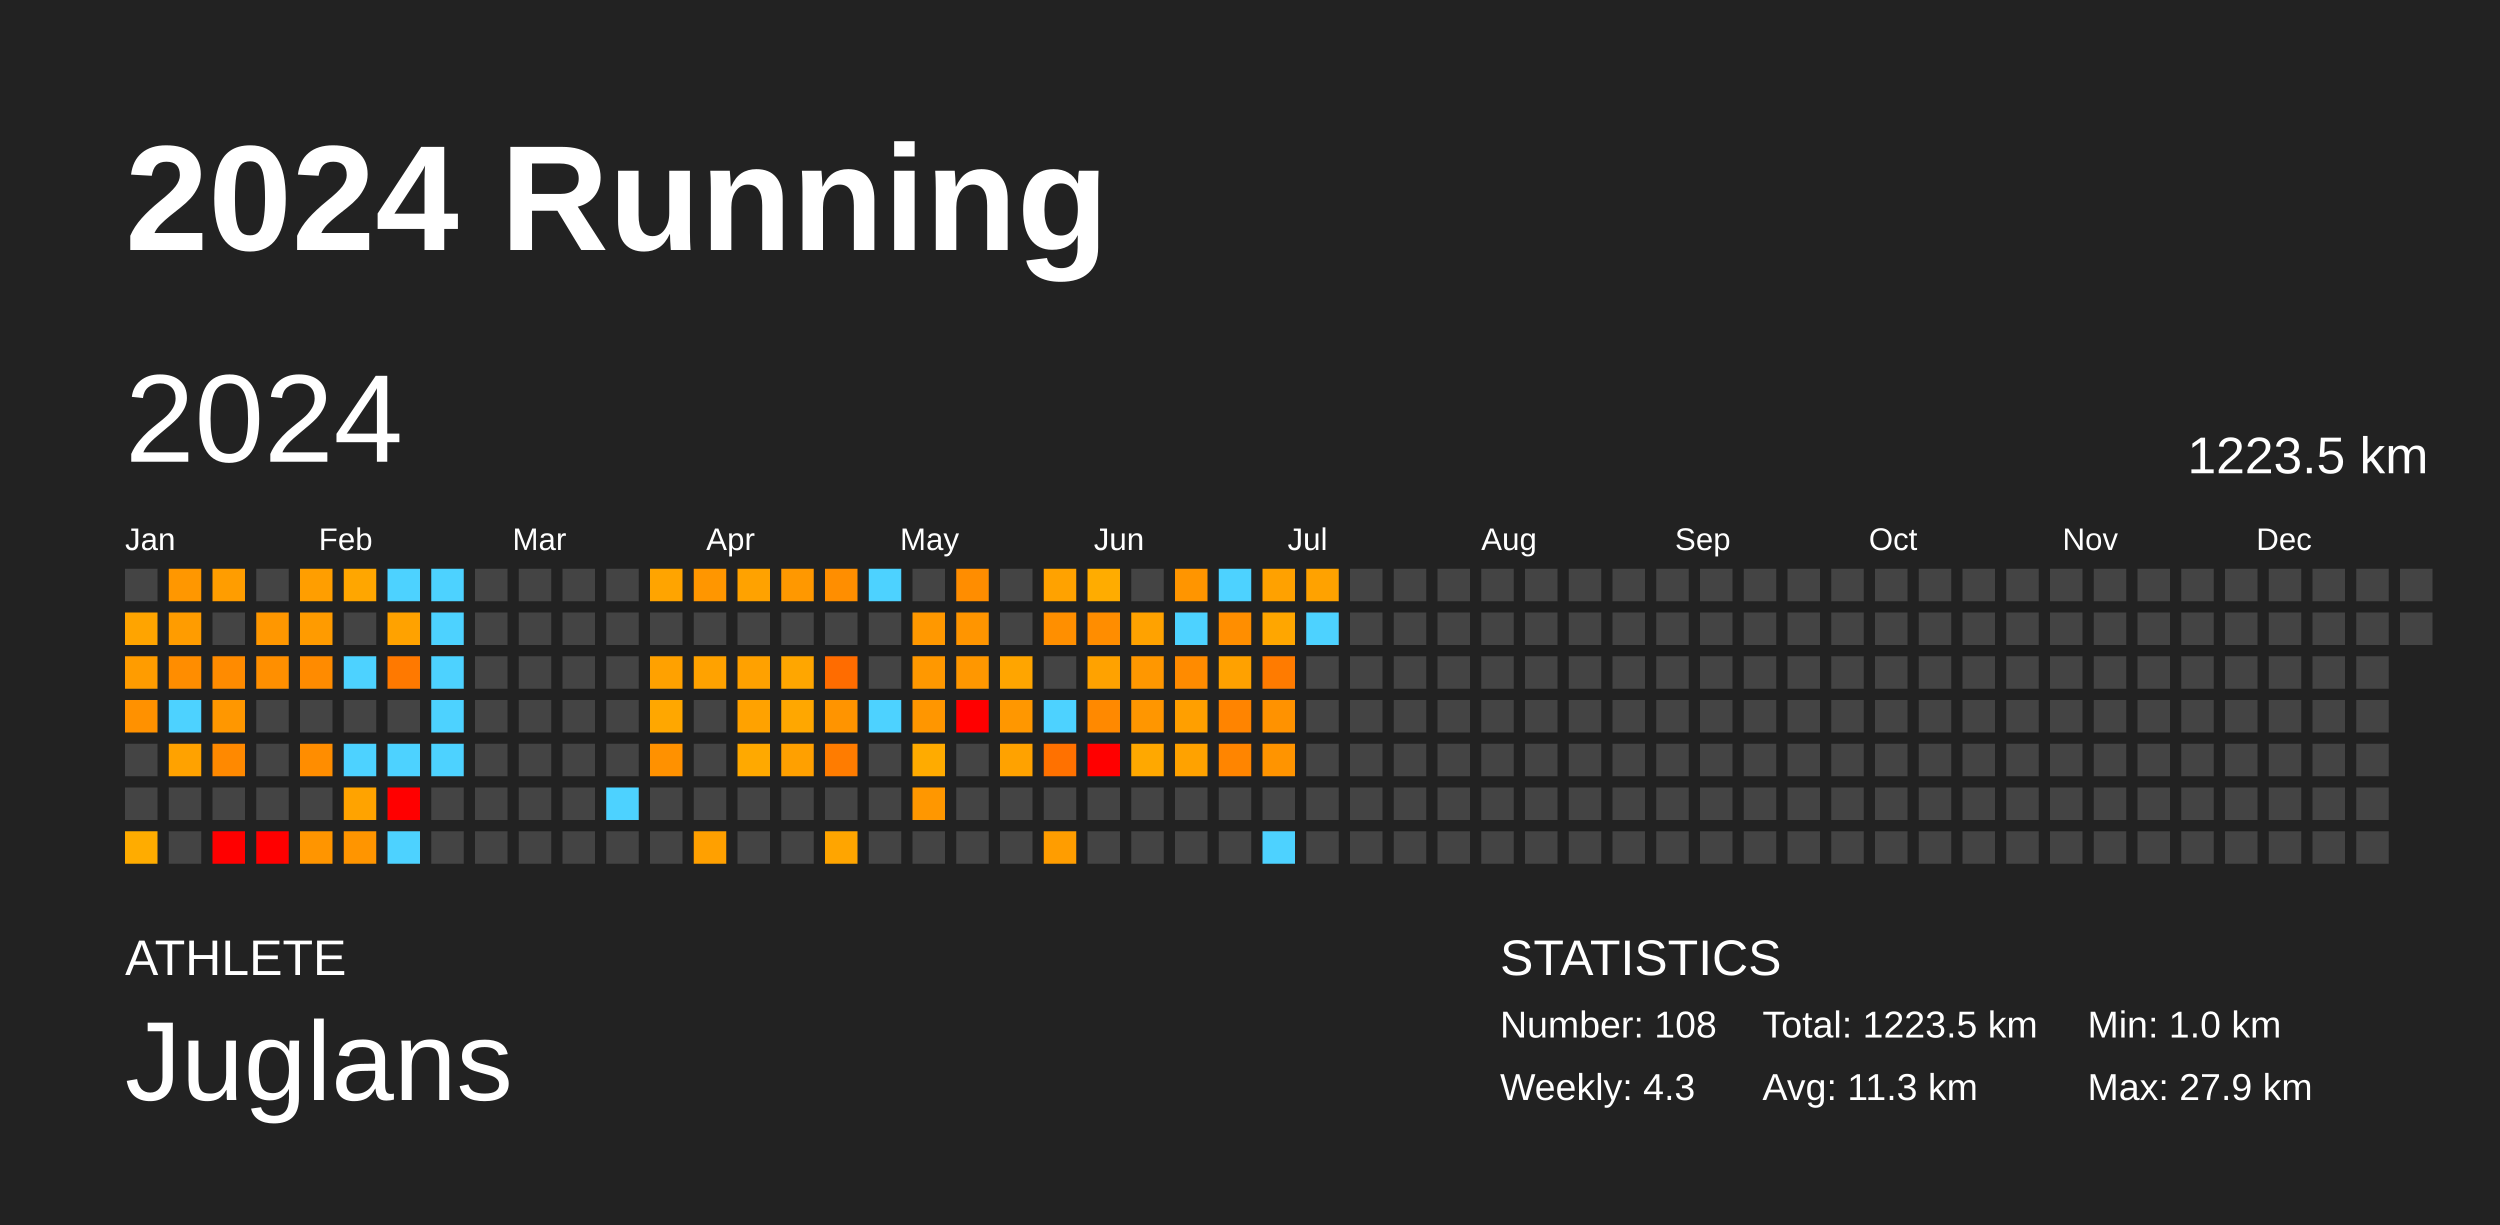
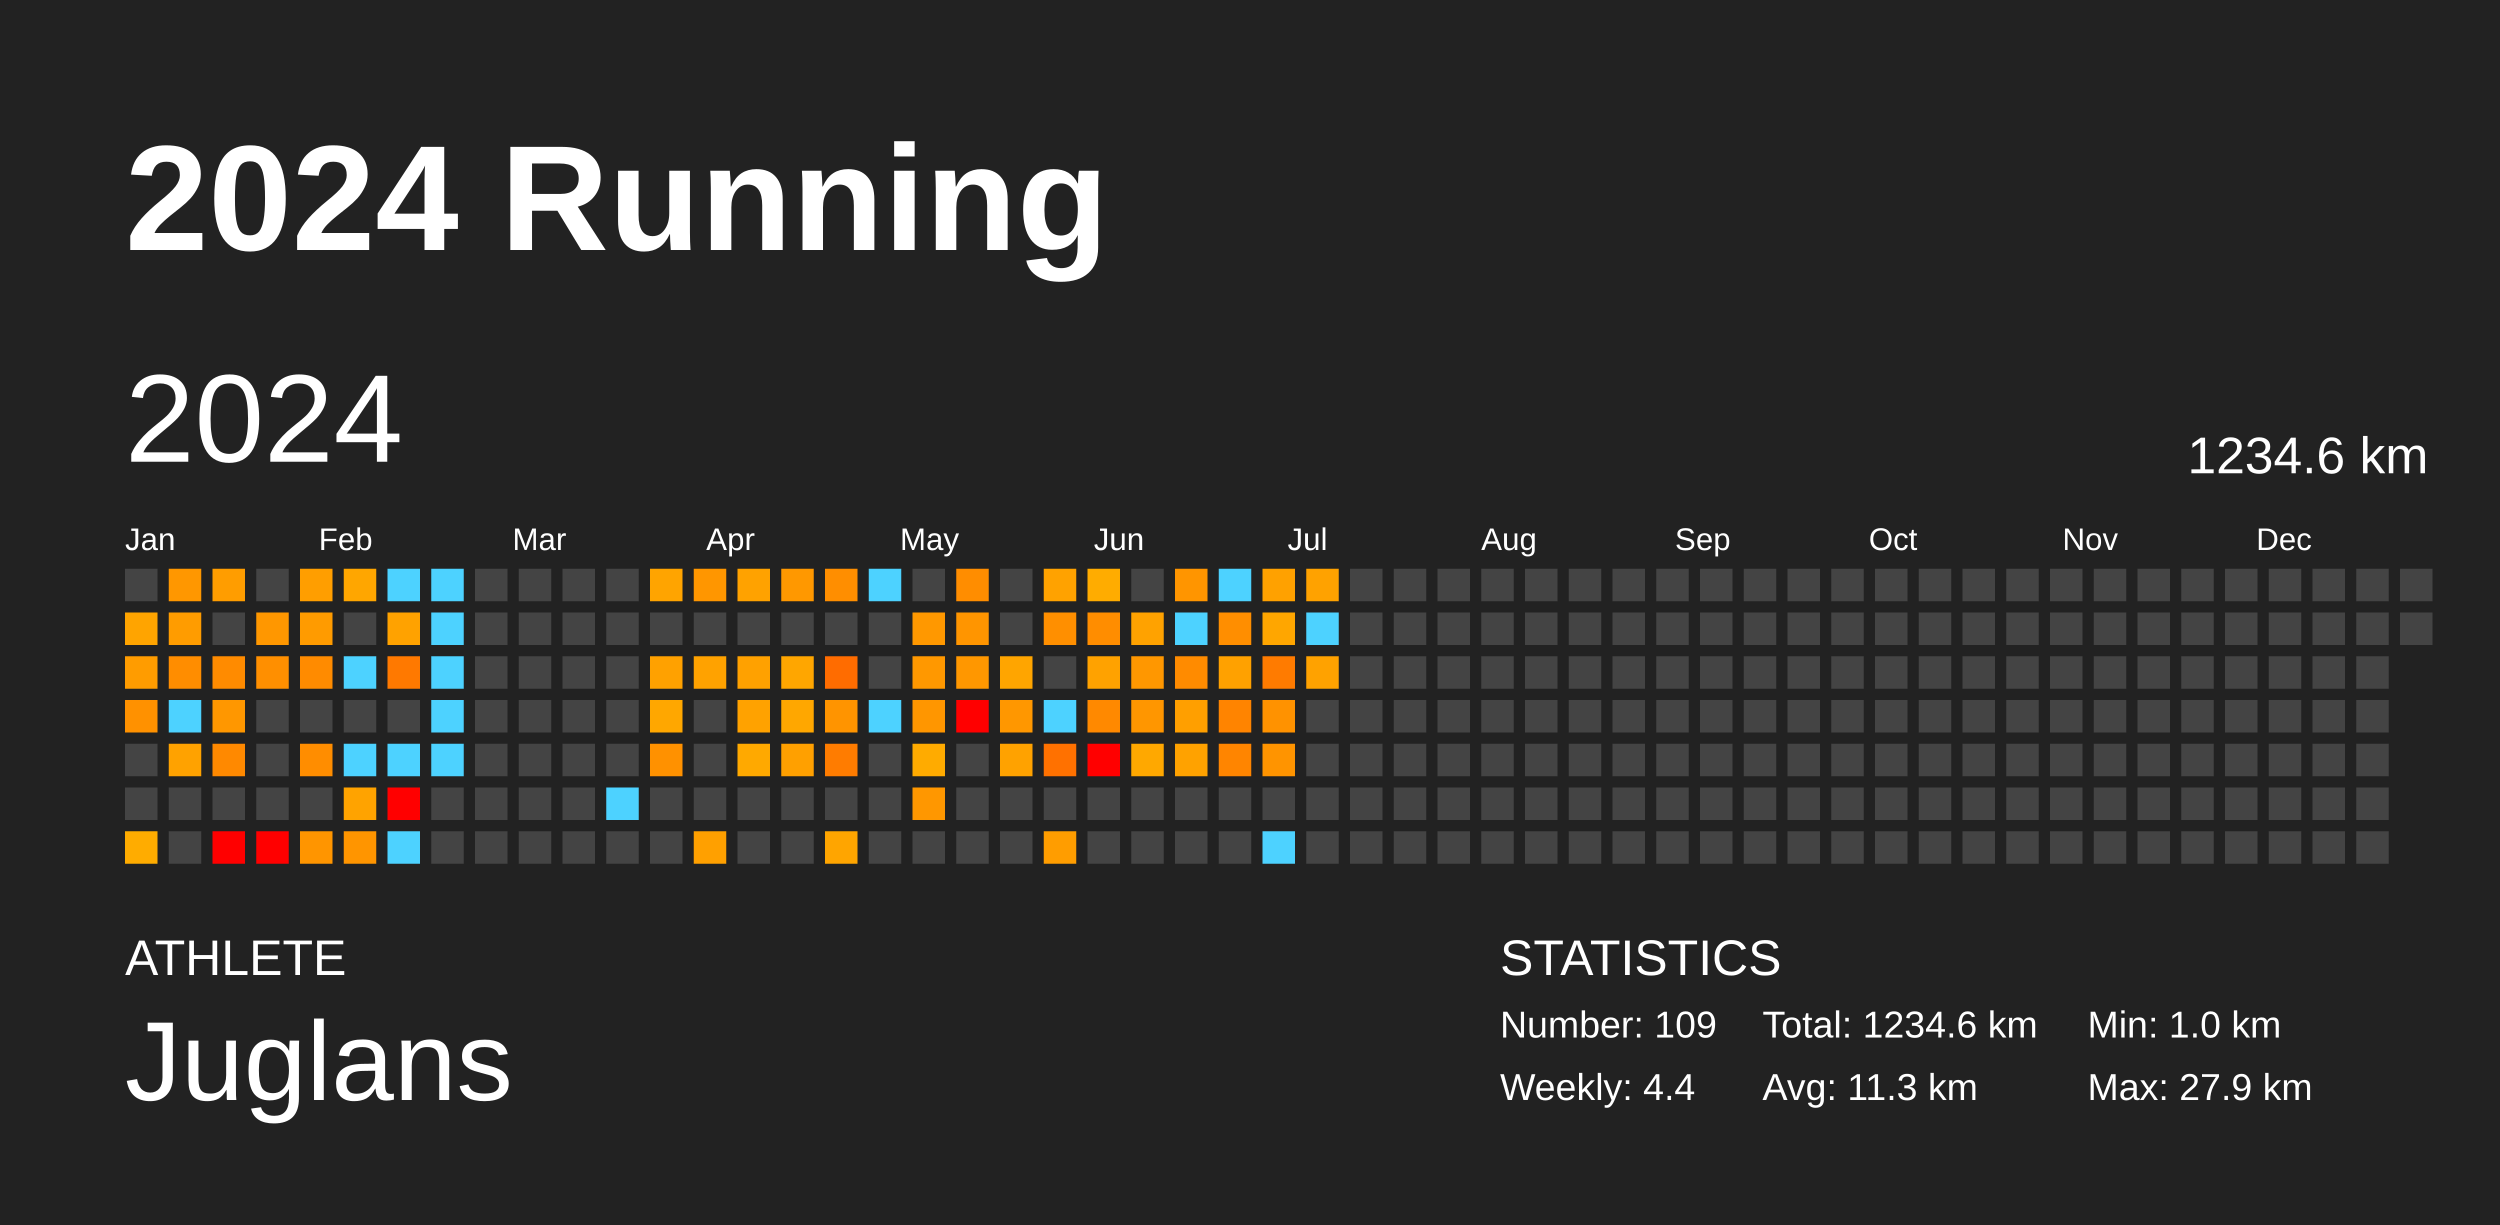
<svg xmlns="http://www.w3.org/2000/svg" baseProfile="full" height="98mm" version="1.1" viewBox="0,0,200,98" width="200mm">
  <defs />
  <rect fill="#222222" height="98" width="200" x="0" y="0" />
  <text fill="#FFFFFF" style="font-size:12px; font-family:Arial; font-weight:bold;" x="10" y="20">2024 Running</text>
  <text fill="#FFFFFF" style="font-size:4px; font-family:Arial" x="10" y="78">ATHLETE</text>
  <text fill="#FFFFFF" style="font-size:9px; font-family:Arial" x="10" y="88">Juglans</text>
  <text fill="#FFFFFF" style="font-size:4px; font-family:Arial" x="120" y="78">STATISTICS</text>
-   <text fill="#FFFFFF" style="font-size:3px; font-family:Arial" x="120" y="83">Number: 108</text>
-   <text fill="#FFFFFF" style="font-size:3px; font-family:Arial" x="120" y="88">Weekly: 4.3</text>
-   <text fill="#FFFFFF" style="font-size:3px; font-family:Arial" x="141" y="83">Total: 1223.5 km</text>
+   <text fill="#FFFFFF" style="font-size:3px; font-family:Arial" x="120" y="83">Number: 109</text>
+   <text fill="#FFFFFF" style="font-size:3px; font-family:Arial" x="120" y="88">Weekly: 4.4</text>
+   <text fill="#FFFFFF" style="font-size:3px; font-family:Arial" x="141" y="83">Total: 1234.6 km</text>
  <text fill="#FFFFFF" style="font-size:3px; font-family:Arial" x="141" y="88">Avg: 11.3 km</text>
  <text fill="#FFFFFF" style="font-size:3px; font-family:Arial" x="167" y="83">Min: 1.0 km</text>
  <text fill="#FFFFFF" style="font-size:3px; font-family:Arial" x="167" y="88">Max: 27.9 km</text>
  <text dominant-baseline="hanging" fill="#FFFFFF" style="font-size:10.0px; font-family:Arial;" x="10" y="30">2024</text>
-   <text dominant-baseline="hanging" fill="#FFFFFF" style="font-size:4.125px; font-family:Arial;" x="175" y="35">1223.5 km</text>
+   <text dominant-baseline="hanging" fill="#FFFFFF" style="font-size:4.125px; font-family:Arial;" x="175" y="35">1234.6 km</text>
  <text fill="#FFFFFF" style="font-size:2.5px; font-family:Arial" x="10.0" y="44">Jan</text>
  <text fill="#FFFFFF" style="font-size:2.5px; font-family:Arial" x="25.5" y="44">Feb</text>
  <text fill="#FFFFFF" style="font-size:2.5px; font-family:Arial" x="41.0" y="44">Mar</text>
  <text fill="#FFFFFF" style="font-size:2.5px; font-family:Arial" x="56.5" y="44">Apr</text>
  <text fill="#FFFFFF" style="font-size:2.5px; font-family:Arial" x="72.0" y="44">May</text>
  <text fill="#FFFFFF" style="font-size:2.5px; font-family:Arial" x="87.5" y="44">Jun</text>
  <text fill="#FFFFFF" style="font-size:2.5px; font-family:Arial" x="103.0" y="44">Jul</text>
  <text fill="#FFFFFF" style="font-size:2.5px; font-family:Arial" x="118.5" y="44">Aug</text>
  <text fill="#FFFFFF" style="font-size:2.5px; font-family:Arial" x="134.0" y="44">Sep</text>
  <text fill="#FFFFFF" style="font-size:2.5px; font-family:Arial" x="149.5" y="44">Oct</text>
  <text fill="#FFFFFF" style="font-size:2.5px; font-family:Arial" x="165.0" y="44">Nov</text>
  <text fill="#FFFFFF" style="font-size:2.5px; font-family:Arial" x="180.5" y="44">Dec</text>
  <rect fill="#444444" height="2.6" width="2.6" x="10.0" y="45.5" />
  <rect fill="#ffa400" height="2.6" width="2.6" x="10.0" y="49.0" />
  <rect fill="#ff9c00" height="2.6" width="2.6" x="10.0" y="52.5" />
  <rect fill="#ff9100" height="2.6" width="2.6" x="10.0" y="56.0" />
  <rect fill="#444444" height="2.6" width="2.6" x="10.0" y="59.5" />
  <rect fill="#444444" height="2.6" width="2.6" x="10.0" y="63.0" />
  <rect fill="#ffac00" height="2.6" width="2.6" x="10.0" y="66.5" />
  <rect fill="#ff9700" height="2.6" width="2.6" x="13.5" y="45.5" />
  <rect fill="#ff9c00" height="2.6" width="2.6" x="13.5" y="49.0" />
  <rect fill="#ff8d00" height="2.6" width="2.6" x="13.5" y="52.5" />
  <rect fill="#4dd2ff" height="2.6" width="2.6" x="13.5" y="56.0" />
  <rect fill="#ffa200" height="2.6" width="2.6" x="13.5" y="59.5" />
  <rect fill="#444444" height="2.6" width="2.6" x="13.5" y="63.0" />
  <rect fill="#444444" height="2.6" width="2.6" x="13.5" y="66.5" />
  <rect fill="#ff9d00" height="2.6" width="2.6" x="17.0" y="45.5" />
  <rect fill="#444444" height="2.6" width="2.6" x="17.0" y="49.0" />
  <rect fill="#ff8b00" height="2.6" width="2.6" x="17.0" y="52.5" />
  <rect fill="#ff9700" height="2.6" width="2.6" x="17.0" y="56.0" />
  <rect fill="#ff8900" height="2.6" width="2.6" x="17.0" y="59.5" />
  <rect fill="#444444" height="2.6" width="2.6" x="17.0" y="63.0" />
  <rect fill="red" height="2.6" width="2.6" x="17.0" y="66.5" />
  <rect fill="#444444" height="2.6" width="2.6" x="20.5" y="45.5" />
  <rect fill="#ff9700" height="2.6" width="2.6" x="20.5" y="49.0" />
  <rect fill="#ff8f00" height="2.6" width="2.6" x="20.5" y="52.5" />
  <rect fill="#444444" height="2.6" width="2.6" x="20.5" y="56.0" />
  <rect fill="#444444" height="2.6" width="2.6" x="20.5" y="59.5" />
  <rect fill="#444444" height="2.6" width="2.6" x="20.5" y="63.0" />
  <rect fill="red" height="2.6" width="2.6" x="20.5" y="66.5" />
  <rect fill="#ff9e00" height="2.6" width="2.6" x="24.0" y="45.5" />
  <rect fill="#ff9b00" height="2.6" width="2.6" x="24.0" y="49.0" />
  <rect fill="#ff8b00" height="2.6" width="2.6" x="24.0" y="52.5" />
  <rect fill="#444444" height="2.6" width="2.6" x="24.0" y="56.0" />
  <rect fill="#ff8d00" height="2.6" width="2.6" x="24.0" y="59.5" />
  <rect fill="#444444" height="2.6" width="2.6" x="24.0" y="63.0" />
  <rect fill="#ff9500" height="2.6" width="2.6" x="24.0" y="66.5" />
  <rect fill="#ffa600" height="2.6" width="2.6" x="27.5" y="45.5" />
  <rect fill="#444444" height="2.6" width="2.6" x="27.5" y="49.0" />
  <rect fill="#4dd2ff" height="2.6" width="2.6" x="27.5" y="52.5" />
  <rect fill="#444444" height="2.6" width="2.6" x="27.5" y="56.0" />
  <rect fill="#4dd2ff" height="2.6" width="2.6" x="27.5" y="59.5" />
  <rect fill="#ffa300" height="2.6" width="2.6" x="27.5" y="63.0" />
  <rect fill="#ff9500" height="2.6" width="2.6" x="27.5" y="66.5" />
  <rect fill="#4dd2ff" height="2.6" width="2.6" x="31.0" y="45.5" />
  <rect fill="#ffa200" height="2.6" width="2.6" x="31.0" y="49.0" />
  <rect fill="#ff7900" height="2.6" width="2.6" x="31.0" y="52.5" />
  <rect fill="#444444" height="2.6" width="2.6" x="31.0" y="56.0" />
  <rect fill="#4dd2ff" height="2.6" width="2.6" x="31.0" y="59.5" />
  <rect fill="red" height="2.6" width="2.6" x="31.0" y="63.0" />
  <rect fill="#4dd2ff" height="2.6" width="2.6" x="31.0" y="66.5" />
  <rect fill="#4dd2ff" height="2.6" width="2.6" x="34.5" y="45.5" />
  <rect fill="#4dd2ff" height="2.6" width="2.6" x="34.5" y="49.0" />
  <rect fill="#4dd2ff" height="2.6" width="2.6" x="34.5" y="52.5" />
  <rect fill="#4dd2ff" height="2.6" width="2.6" x="34.5" y="56.0" />
  <rect fill="#4dd2ff" height="2.6" width="2.6" x="34.5" y="59.5" />
  <rect fill="#444444" height="2.6" width="2.6" x="34.5" y="63.0" />
  <rect fill="#444444" height="2.6" width="2.6" x="34.5" y="66.5" />
  <rect fill="#444444" height="2.6" width="2.6" x="38.0" y="45.5" />
  <rect fill="#444444" height="2.6" width="2.6" x="38.0" y="49.0" />
  <rect fill="#444444" height="2.6" width="2.6" x="38.0" y="52.5" />
  <rect fill="#444444" height="2.6" width="2.6" x="38.0" y="56.0" />
  <rect fill="#444444" height="2.6" width="2.6" x="38.0" y="59.5" />
  <rect fill="#444444" height="2.6" width="2.6" x="38.0" y="63.0" />
  <rect fill="#444444" height="2.6" width="2.6" x="38.0" y="66.5" />
  <rect fill="#444444" height="2.6" width="2.6" x="41.5" y="45.5" />
  <rect fill="#444444" height="2.6" width="2.6" x="41.5" y="49.0" />
  <rect fill="#444444" height="2.6" width="2.6" x="41.5" y="52.5" />
  <rect fill="#444444" height="2.6" width="2.6" x="41.5" y="56.0" />
  <rect fill="#444444" height="2.6" width="2.6" x="41.5" y="59.5" />
  <rect fill="#444444" height="2.6" width="2.6" x="41.5" y="63.0" />
  <rect fill="#444444" height="2.6" width="2.6" x="41.5" y="66.5" />
  <rect fill="#444444" height="2.6" width="2.6" x="45.0" y="45.5" />
  <rect fill="#444444" height="2.6" width="2.6" x="45.0" y="49.0" />
  <rect fill="#444444" height="2.6" width="2.6" x="45.0" y="52.5" />
  <rect fill="#444444" height="2.6" width="2.6" x="45.0" y="56.0" />
  <rect fill="#444444" height="2.6" width="2.6" x="45.0" y="59.5" />
  <rect fill="#444444" height="2.6" width="2.6" x="45.0" y="63.0" />
  <rect fill="#444444" height="2.6" width="2.6" x="45.0" y="66.5" />
  <rect fill="#444444" height="2.6" width="2.6" x="48.5" y="45.5" />
  <rect fill="#444444" height="2.6" width="2.6" x="48.5" y="49.0" />
  <rect fill="#444444" height="2.6" width="2.6" x="48.5" y="52.5" />
  <rect fill="#444444" height="2.6" width="2.6" x="48.5" y="56.0" />
  <rect fill="#444444" height="2.6" width="2.6" x="48.5" y="59.5" />
  <rect fill="#4dd2ff" height="2.6" width="2.6" x="48.5" y="63.0" />
  <rect fill="#444444" height="2.6" width="2.6" x="48.5" y="66.5" />
  <rect fill="#ffa400" height="2.6" width="2.6" x="52.0" y="45.5" />
  <rect fill="#444444" height="2.6" width="2.6" x="52.0" y="49.0" />
  <rect fill="#ffa100" height="2.6" width="2.6" x="52.0" y="52.5" />
  <rect fill="#ffa700" height="2.6" width="2.6" x="52.0" y="56.0" />
  <rect fill="#ff9100" height="2.6" width="2.6" x="52.0" y="59.5" />
  <rect fill="#444444" height="2.6" width="2.6" x="52.0" y="63.0" />
  <rect fill="#444444" height="2.6" width="2.6" x="52.0" y="66.5" />
  <rect fill="#ff9600" height="2.6" width="2.6" x="55.5" y="45.5" />
  <rect fill="#444444" height="2.6" width="2.6" x="55.5" y="49.0" />
  <rect fill="#ffa200" height="2.6" width="2.6" x="55.5" y="52.5" />
  <rect fill="#444444" height="2.6" width="2.6" x="55.5" y="56.0" />
  <rect fill="#444444" height="2.6" width="2.6" x="55.5" y="59.5" />
  <rect fill="#444444" height="2.6" width="2.6" x="55.5" y="63.0" />
  <rect fill="#ffa000" height="2.6" width="2.6" x="55.5" y="66.5" />
  <rect fill="#ffa200" height="2.6" width="2.6" x="59.0" y="45.5" />
  <rect fill="#444444" height="2.6" width="2.6" x="59.0" y="49.0" />
  <rect fill="#ffa100" height="2.6" width="2.6" x="59.0" y="52.5" />
  <rect fill="#ffa200" height="2.6" width="2.6" x="59.0" y="56.0" />
  <rect fill="#ffa900" height="2.6" width="2.6" x="59.0" y="59.5" />
  <rect fill="#444444" height="2.6" width="2.6" x="59.0" y="63.0" />
  <rect fill="#444444" height="2.6" width="2.6" x="59.0" y="66.5" />
  <rect fill="#ff9800" height="2.6" width="2.6" x="62.5" y="45.5" />
  <rect fill="#444444" height="2.6" width="2.6" x="62.5" y="49.0" />
  <rect fill="#ffa600" height="2.6" width="2.6" x="62.5" y="52.5" />
  <rect fill="#ffa700" height="2.6" width="2.6" x="62.5" y="56.0" />
  <rect fill="#ffa000" height="2.6" width="2.6" x="62.5" y="59.5" />
  <rect fill="#444444" height="2.6" width="2.6" x="62.5" y="63.0" />
  <rect fill="#444444" height="2.6" width="2.6" x="62.5" y="66.5" />
  <rect fill="#ff8e00" height="2.6" width="2.6" x="66.0" y="45.5" />
  <rect fill="#444444" height="2.6" width="2.6" x="66.0" y="49.0" />
  <rect fill="#ff6c00" height="2.6" width="2.6" x="66.0" y="52.5" />
  <rect fill="#ff9400" height="2.6" width="2.6" x="66.0" y="56.0" />
  <rect fill="#ff7c00" height="2.6" width="2.6" x="66.0" y="59.5" />
  <rect fill="#444444" height="2.6" width="2.6" x="66.0" y="63.0" />
  <rect fill="#ffa500" height="2.6" width="2.6" x="66.0" y="66.5" />
  <rect fill="#4dd2ff" height="2.6" width="2.6" x="69.5" y="45.5" />
  <rect fill="#444444" height="2.6" width="2.6" x="69.5" y="49.0" />
  <rect fill="#444444" height="2.6" width="2.6" x="69.5" y="52.5" />
  <rect fill="#4dd2ff" height="2.6" width="2.6" x="69.5" y="56.0" />
  <rect fill="#444444" height="2.6" width="2.6" x="69.5" y="59.5" />
  <rect fill="#444444" height="2.6" width="2.6" x="69.5" y="63.0" />
  <rect fill="#444444" height="2.6" width="2.6" x="69.5" y="66.5" />
  <rect fill="#444444" height="2.6" width="2.6" x="73.0" y="45.5" />
  <rect fill="#ff9800" height="2.6" width="2.6" x="73.0" y="49.0" />
  <rect fill="#ff9800" height="2.6" width="2.6" x="73.0" y="52.5" />
  <rect fill="#ff9600" height="2.6" width="2.6" x="73.0" y="56.0" />
  <rect fill="#ffab00" height="2.6" width="2.6" x="73.0" y="59.5" />
  <rect fill="#ff9700" height="2.6" width="2.6" x="73.0" y="63.0" />
  <rect fill="#444444" height="2.6" width="2.6" x="73.0" y="66.5" />
  <rect fill="#ff8d00" height="2.6" width="2.6" x="76.5" y="45.5" />
  <rect fill="#ff9500" height="2.6" width="2.6" x="76.5" y="49.0" />
  <rect fill="#ff9700" height="2.6" width="2.6" x="76.5" y="52.5" />
  <rect fill="red" height="2.6" width="2.6" x="76.5" y="56.0" />
  <rect fill="#444444" height="2.6" width="2.6" x="76.5" y="59.5" />
  <rect fill="#444444" height="2.6" width="2.6" x="76.5" y="63.0" />
  <rect fill="#444444" height="2.6" width="2.6" x="76.5" y="66.5" />
  <rect fill="#444444" height="2.6" width="2.6" x="80.0" y="45.5" />
  <rect fill="#444444" height="2.6" width="2.6" x="80.0" y="49.0" />
  <rect fill="#ffa500" height="2.6" width="2.6" x="80.0" y="52.5" />
  <rect fill="#ff9700" height="2.6" width="2.6" x="80.0" y="56.0" />
  <rect fill="#ffa200" height="2.6" width="2.6" x="80.0" y="59.5" />
  <rect fill="#444444" height="2.6" width="2.6" x="80.0" y="63.0" />
  <rect fill="#444444" height="2.6" width="2.6" x="80.0" y="66.5" />
  <rect fill="#ffa200" height="2.6" width="2.6" x="83.5" y="45.5" />
  <rect fill="#ff8f00" height="2.6" width="2.6" x="83.5" y="49.0" />
  <rect fill="#444444" height="2.6" width="2.6" x="83.5" y="52.5" />
  <rect fill="#4dd2ff" height="2.6" width="2.6" x="83.5" y="56.0" />
  <rect fill="#ff7100" height="2.6" width="2.6" x="83.5" y="59.5" />
  <rect fill="#444444" height="2.6" width="2.6" x="83.5" y="63.0" />
  <rect fill="#ff9d00" height="2.6" width="2.6" x="83.5" y="66.5" />
  <rect fill="#ffac00" height="2.6" width="2.6" x="87.0" y="45.5" />
  <rect fill="#ff8d00" height="2.6" width="2.6" x="87.0" y="49.0" />
  <rect fill="#ffa200" height="2.6" width="2.6" x="87.0" y="52.5" />
  <rect fill="#ff8900" height="2.6" width="2.6" x="87.0" y="56.0" />
  <rect fill="red" height="2.6" width="2.6" x="87.0" y="59.5" />
  <rect fill="#444444" height="2.6" width="2.6" x="87.0" y="63.0" />
  <rect fill="#444444" height="2.6" width="2.6" x="87.0" y="66.5" />
  <rect fill="#444444" height="2.6" width="2.6" x="90.5" y="45.5" />
  <rect fill="#ffa200" height="2.6" width="2.6" x="90.5" y="49.0" />
  <rect fill="#ff9700" height="2.6" width="2.6" x="90.5" y="52.5" />
  <rect fill="#ff9600" height="2.6" width="2.6" x="90.5" y="56.0" />
  <rect fill="#ffa800" height="2.6" width="2.6" x="90.5" y="59.5" />
  <rect fill="#444444" height="2.6" width="2.6" x="90.5" y="63.0" />
  <rect fill="#444444" height="2.6" width="2.6" x="90.5" y="66.5" />
  <rect fill="#ff9500" height="2.6" width="2.6" x="94.0" y="45.5" />
  <rect fill="#4dd2ff" height="2.6" width="2.6" x="94.0" y="49.0" />
  <rect fill="#ff8b00" height="2.6" width="2.6" x="94.0" y="52.5" />
  <rect fill="#ff9f00" height="2.6" width="2.6" x="94.0" y="56.0" />
  <rect fill="#ffa200" height="2.6" width="2.6" x="94.0" y="59.5" />
  <rect fill="#444444" height="2.6" width="2.6" x="94.0" y="63.0" />
  <rect fill="#444444" height="2.6" width="2.6" x="94.0" y="66.5" />
  <rect fill="#4dd2ff" height="2.6" width="2.6" x="97.5" y="45.5" />
  <rect fill="#ff8e00" height="2.6" width="2.6" x="97.5" y="49.0" />
  <rect fill="#ffa100" height="2.6" width="2.6" x="97.5" y="52.5" />
  <rect fill="#ff8400" height="2.6" width="2.6" x="97.5" y="56.0" />
  <rect fill="#ff8500" height="2.6" width="2.6" x="97.5" y="59.5" />
  <rect fill="#444444" height="2.6" width="2.6" x="97.5" y="63.0" />
  <rect fill="#444444" height="2.6" width="2.6" x="97.5" y="66.5" />
  <rect fill="#ffa100" height="2.6" width="2.6" x="101.0" y="45.5" />
  <rect fill="#ffa600" height="2.6" width="2.6" x="101.0" y="49.0" />
  <rect fill="#ff7b00" height="2.6" width="2.6" x="101.0" y="52.5" />
  <rect fill="#ff9200" height="2.6" width="2.6" x="101.0" y="56.0" />
  <rect fill="#ff9400" height="2.6" width="2.6" x="101.0" y="59.5" />
  <rect fill="#444444" height="2.6" width="2.6" x="101.0" y="63.0" />
  <rect fill="#4dd2ff" height="2.6" width="2.6" x="101.0" y="66.5" />
  <rect fill="#ffa200" height="2.6" width="2.6" x="104.5" y="45.5" />
  <rect fill="#4dd2ff" height="2.6" width="2.6" x="104.5" y="49.0" />
-   <rect fill="#444444" height="2.6" width="2.6" x="104.5" y="52.5" />
+   <rect fill="#ffa200" height="2.6" width="2.6" x="104.5" y="52.5" />
  <rect fill="#444444" height="2.6" width="2.6" x="104.5" y="56.0" />
  <rect fill="#444444" height="2.6" width="2.6" x="104.5" y="59.5" />
  <rect fill="#444444" height="2.6" width="2.6" x="104.5" y="63.0" />
  <rect fill="#444444" height="2.6" width="2.6" x="104.5" y="66.5" />
  <rect fill="#444444" height="2.6" width="2.6" x="108.0" y="45.5" />
  <rect fill="#444444" height="2.6" width="2.6" x="108.0" y="49.0" />
  <rect fill="#444444" height="2.6" width="2.6" x="108.0" y="52.5" />
  <rect fill="#444444" height="2.6" width="2.6" x="108.0" y="56.0" />
  <rect fill="#444444" height="2.6" width="2.6" x="108.0" y="59.5" />
  <rect fill="#444444" height="2.6" width="2.6" x="108.0" y="63.0" />
  <rect fill="#444444" height="2.6" width="2.6" x="108.0" y="66.5" />
  <rect fill="#444444" height="2.6" width="2.6" x="111.5" y="45.5" />
  <rect fill="#444444" height="2.6" width="2.6" x="111.5" y="49.0" />
  <rect fill="#444444" height="2.6" width="2.6" x="111.5" y="52.5" />
  <rect fill="#444444" height="2.6" width="2.6" x="111.5" y="56.0" />
  <rect fill="#444444" height="2.6" width="2.6" x="111.5" y="59.5" />
  <rect fill="#444444" height="2.6" width="2.6" x="111.5" y="63.0" />
  <rect fill="#444444" height="2.6" width="2.6" x="111.5" y="66.5" />
  <rect fill="#444444" height="2.6" width="2.6" x="115.0" y="45.5" />
  <rect fill="#444444" height="2.6" width="2.6" x="115.0" y="49.0" />
  <rect fill="#444444" height="2.6" width="2.6" x="115.0" y="52.5" />
  <rect fill="#444444" height="2.6" width="2.6" x="115.0" y="56.0" />
  <rect fill="#444444" height="2.6" width="2.6" x="115.0" y="59.5" />
  <rect fill="#444444" height="2.6" width="2.6" x="115.0" y="63.0" />
  <rect fill="#444444" height="2.6" width="2.6" x="115.0" y="66.5" />
  <rect fill="#444444" height="2.6" width="2.6" x="118.5" y="45.5" />
  <rect fill="#444444" height="2.6" width="2.6" x="118.5" y="49.0" />
  <rect fill="#444444" height="2.6" width="2.6" x="118.5" y="52.5" />
  <rect fill="#444444" height="2.6" width="2.6" x="118.5" y="56.0" />
  <rect fill="#444444" height="2.6" width="2.6" x="118.5" y="59.5" />
  <rect fill="#444444" height="2.6" width="2.6" x="118.5" y="63.0" />
  <rect fill="#444444" height="2.6" width="2.6" x="118.5" y="66.5" />
  <rect fill="#444444" height="2.6" width="2.6" x="122.0" y="45.5" />
  <rect fill="#444444" height="2.6" width="2.6" x="122.0" y="49.0" />
  <rect fill="#444444" height="2.6" width="2.6" x="122.0" y="52.5" />
  <rect fill="#444444" height="2.6" width="2.6" x="122.0" y="56.0" />
  <rect fill="#444444" height="2.6" width="2.6" x="122.0" y="59.5" />
  <rect fill="#444444" height="2.6" width="2.6" x="122.0" y="63.0" />
  <rect fill="#444444" height="2.6" width="2.6" x="122.0" y="66.5" />
  <rect fill="#444444" height="2.6" width="2.6" x="125.5" y="45.5" />
  <rect fill="#444444" height="2.6" width="2.6" x="125.5" y="49.0" />
  <rect fill="#444444" height="2.6" width="2.6" x="125.5" y="52.5" />
  <rect fill="#444444" height="2.6" width="2.6" x="125.5" y="56.0" />
  <rect fill="#444444" height="2.6" width="2.6" x="125.5" y="59.5" />
  <rect fill="#444444" height="2.6" width="2.6" x="125.5" y="63.0" />
  <rect fill="#444444" height="2.6" width="2.6" x="125.5" y="66.5" />
  <rect fill="#444444" height="2.6" width="2.6" x="129.0" y="45.5" />
  <rect fill="#444444" height="2.6" width="2.6" x="129.0" y="49.0" />
  <rect fill="#444444" height="2.6" width="2.6" x="129.0" y="52.5" />
  <rect fill="#444444" height="2.6" width="2.6" x="129.0" y="56.0" />
  <rect fill="#444444" height="2.6" width="2.6" x="129.0" y="59.5" />
  <rect fill="#444444" height="2.6" width="2.6" x="129.0" y="63.0" />
  <rect fill="#444444" height="2.6" width="2.6" x="129.0" y="66.5" />
  <rect fill="#444444" height="2.6" width="2.6" x="132.5" y="45.5" />
  <rect fill="#444444" height="2.6" width="2.6" x="132.5" y="49.0" />
  <rect fill="#444444" height="2.6" width="2.6" x="132.5" y="52.5" />
  <rect fill="#444444" height="2.6" width="2.6" x="132.5" y="56.0" />
  <rect fill="#444444" height="2.6" width="2.6" x="132.5" y="59.5" />
  <rect fill="#444444" height="2.6" width="2.6" x="132.5" y="63.0" />
  <rect fill="#444444" height="2.6" width="2.6" x="132.5" y="66.5" />
  <rect fill="#444444" height="2.6" width="2.6" x="136.0" y="45.5" />
  <rect fill="#444444" height="2.6" width="2.6" x="136.0" y="49.0" />
  <rect fill="#444444" height="2.6" width="2.6" x="136.0" y="52.5" />
  <rect fill="#444444" height="2.6" width="2.6" x="136.0" y="56.0" />
  <rect fill="#444444" height="2.6" width="2.6" x="136.0" y="59.5" />
  <rect fill="#444444" height="2.6" width="2.6" x="136.0" y="63.0" />
  <rect fill="#444444" height="2.6" width="2.6" x="136.0" y="66.5" />
  <rect fill="#444444" height="2.6" width="2.6" x="139.5" y="45.5" />
  <rect fill="#444444" height="2.6" width="2.6" x="139.5" y="49.0" />
  <rect fill="#444444" height="2.6" width="2.6" x="139.5" y="52.5" />
  <rect fill="#444444" height="2.6" width="2.6" x="139.5" y="56.0" />
  <rect fill="#444444" height="2.6" width="2.6" x="139.5" y="59.5" />
  <rect fill="#444444" height="2.6" width="2.6" x="139.5" y="63.0" />
  <rect fill="#444444" height="2.6" width="2.6" x="139.5" y="66.5" />
  <rect fill="#444444" height="2.6" width="2.6" x="143.0" y="45.5" />
  <rect fill="#444444" height="2.6" width="2.6" x="143.0" y="49.0" />
  <rect fill="#444444" height="2.6" width="2.6" x="143.0" y="52.5" />
  <rect fill="#444444" height="2.6" width="2.6" x="143.0" y="56.0" />
  <rect fill="#444444" height="2.6" width="2.6" x="143.0" y="59.5" />
  <rect fill="#444444" height="2.6" width="2.6" x="143.0" y="63.0" />
  <rect fill="#444444" height="2.6" width="2.6" x="143.0" y="66.5" />
  <rect fill="#444444" height="2.6" width="2.6" x="146.5" y="45.5" />
  <rect fill="#444444" height="2.6" width="2.6" x="146.5" y="49.0" />
  <rect fill="#444444" height="2.6" width="2.6" x="146.5" y="52.5" />
  <rect fill="#444444" height="2.6" width="2.6" x="146.5" y="56.0" />
  <rect fill="#444444" height="2.6" width="2.6" x="146.5" y="59.5" />
  <rect fill="#444444" height="2.6" width="2.6" x="146.5" y="63.0" />
  <rect fill="#444444" height="2.6" width="2.6" x="146.5" y="66.5" />
  <rect fill="#444444" height="2.6" width="2.6" x="150.0" y="45.5" />
  <rect fill="#444444" height="2.6" width="2.6" x="150.0" y="49.0" />
  <rect fill="#444444" height="2.6" width="2.6" x="150.0" y="52.5" />
  <rect fill="#444444" height="2.6" width="2.6" x="150.0" y="56.0" />
  <rect fill="#444444" height="2.6" width="2.6" x="150.0" y="59.5" />
  <rect fill="#444444" height="2.6" width="2.6" x="150.0" y="63.0" />
  <rect fill="#444444" height="2.6" width="2.6" x="150.0" y="66.5" />
  <rect fill="#444444" height="2.6" width="2.6" x="153.5" y="45.5" />
  <rect fill="#444444" height="2.6" width="2.6" x="153.5" y="49.0" />
  <rect fill="#444444" height="2.6" width="2.6" x="153.5" y="52.5" />
  <rect fill="#444444" height="2.6" width="2.6" x="153.5" y="56.0" />
  <rect fill="#444444" height="2.6" width="2.6" x="153.5" y="59.5" />
  <rect fill="#444444" height="2.6" width="2.6" x="153.5" y="63.0" />
  <rect fill="#444444" height="2.6" width="2.6" x="153.5" y="66.5" />
  <rect fill="#444444" height="2.6" width="2.6" x="157.0" y="45.5" />
  <rect fill="#444444" height="2.6" width="2.6" x="157.0" y="49.0" />
  <rect fill="#444444" height="2.6" width="2.6" x="157.0" y="52.5" />
  <rect fill="#444444" height="2.6" width="2.6" x="157.0" y="56.0" />
  <rect fill="#444444" height="2.6" width="2.6" x="157.0" y="59.5" />
  <rect fill="#444444" height="2.6" width="2.6" x="157.0" y="63.0" />
  <rect fill="#444444" height="2.6" width="2.6" x="157.0" y="66.5" />
  <rect fill="#444444" height="2.6" width="2.6" x="160.5" y="45.5" />
  <rect fill="#444444" height="2.6" width="2.6" x="160.5" y="49.0" />
  <rect fill="#444444" height="2.6" width="2.6" x="160.5" y="52.5" />
  <rect fill="#444444" height="2.6" width="2.6" x="160.5" y="56.0" />
  <rect fill="#444444" height="2.6" width="2.6" x="160.5" y="59.5" />
  <rect fill="#444444" height="2.6" width="2.6" x="160.5" y="63.0" />
  <rect fill="#444444" height="2.6" width="2.6" x="160.5" y="66.5" />
  <rect fill="#444444" height="2.6" width="2.6" x="164.0" y="45.5" />
  <rect fill="#444444" height="2.6" width="2.6" x="164.0" y="49.0" />
  <rect fill="#444444" height="2.6" width="2.6" x="164.0" y="52.5" />
  <rect fill="#444444" height="2.6" width="2.6" x="164.0" y="56.0" />
  <rect fill="#444444" height="2.6" width="2.6" x="164.0" y="59.5" />
  <rect fill="#444444" height="2.6" width="2.6" x="164.0" y="63.0" />
  <rect fill="#444444" height="2.6" width="2.6" x="164.0" y="66.5" />
  <rect fill="#444444" height="2.6" width="2.6" x="167.5" y="45.5" />
  <rect fill="#444444" height="2.6" width="2.6" x="167.5" y="49.0" />
  <rect fill="#444444" height="2.6" width="2.6" x="167.5" y="52.5" />
  <rect fill="#444444" height="2.6" width="2.6" x="167.5" y="56.0" />
  <rect fill="#444444" height="2.6" width="2.6" x="167.5" y="59.5" />
  <rect fill="#444444" height="2.6" width="2.6" x="167.5" y="63.0" />
  <rect fill="#444444" height="2.6" width="2.6" x="167.5" y="66.5" />
  <rect fill="#444444" height="2.6" width="2.6" x="171.0" y="45.5" />
  <rect fill="#444444" height="2.6" width="2.6" x="171.0" y="49.0" />
  <rect fill="#444444" height="2.6" width="2.6" x="171.0" y="52.5" />
  <rect fill="#444444" height="2.6" width="2.6" x="171.0" y="56.0" />
  <rect fill="#444444" height="2.6" width="2.6" x="171.0" y="59.5" />
  <rect fill="#444444" height="2.6" width="2.6" x="171.0" y="63.0" />
  <rect fill="#444444" height="2.6" width="2.6" x="171.0" y="66.5" />
  <rect fill="#444444" height="2.6" width="2.6" x="174.5" y="45.5" />
  <rect fill="#444444" height="2.6" width="2.6" x="174.5" y="49.0" />
  <rect fill="#444444" height="2.6" width="2.6" x="174.5" y="52.5" />
  <rect fill="#444444" height="2.6" width="2.6" x="174.5" y="56.0" />
  <rect fill="#444444" height="2.6" width="2.6" x="174.5" y="59.5" />
  <rect fill="#444444" height="2.6" width="2.6" x="174.5" y="63.0" />
  <rect fill="#444444" height="2.6" width="2.6" x="174.5" y="66.5" />
  <rect fill="#444444" height="2.6" width="2.6" x="178.0" y="45.5" />
  <rect fill="#444444" height="2.6" width="2.6" x="178.0" y="49.0" />
  <rect fill="#444444" height="2.6" width="2.6" x="178.0" y="52.5" />
  <rect fill="#444444" height="2.6" width="2.6" x="178.0" y="56.0" />
  <rect fill="#444444" height="2.6" width="2.6" x="178.0" y="59.5" />
  <rect fill="#444444" height="2.6" width="2.6" x="178.0" y="63.0" />
  <rect fill="#444444" height="2.6" width="2.6" x="178.0" y="66.5" />
  <rect fill="#444444" height="2.6" width="2.6" x="181.5" y="45.5" />
  <rect fill="#444444" height="2.6" width="2.6" x="181.5" y="49.0" />
  <rect fill="#444444" height="2.6" width="2.6" x="181.5" y="52.5" />
  <rect fill="#444444" height="2.6" width="2.6" x="181.5" y="56.0" />
  <rect fill="#444444" height="2.6" width="2.6" x="181.5" y="59.5" />
  <rect fill="#444444" height="2.6" width="2.6" x="181.5" y="63.0" />
  <rect fill="#444444" height="2.6" width="2.6" x="181.5" y="66.5" />
  <rect fill="#444444" height="2.6" width="2.6" x="185.0" y="45.5" />
  <rect fill="#444444" height="2.6" width="2.6" x="185.0" y="49.0" />
  <rect fill="#444444" height="2.6" width="2.6" x="185.0" y="52.5" />
  <rect fill="#444444" height="2.6" width="2.6" x="185.0" y="56.0" />
  <rect fill="#444444" height="2.6" width="2.6" x="185.0" y="59.5" />
  <rect fill="#444444" height="2.6" width="2.6" x="185.0" y="63.0" />
  <rect fill="#444444" height="2.6" width="2.6" x="185.0" y="66.5" />
  <rect fill="#444444" height="2.6" width="2.6" x="188.5" y="45.5" />
  <rect fill="#444444" height="2.6" width="2.6" x="188.5" y="49.0" />
  <rect fill="#444444" height="2.6" width="2.6" x="188.5" y="52.5" />
  <rect fill="#444444" height="2.6" width="2.6" x="188.5" y="56.0" />
  <rect fill="#444444" height="2.6" width="2.6" x="188.5" y="59.5" />
  <rect fill="#444444" height="2.6" width="2.6" x="188.5" y="63.0" />
  <rect fill="#444444" height="2.6" width="2.6" x="188.5" y="66.5" />
  <rect fill="#444444" height="2.6" width="2.6" x="192.0" y="45.5" />
  <rect fill="#444444" height="2.6" width="2.6" x="192.0" y="49.0" />
</svg>
